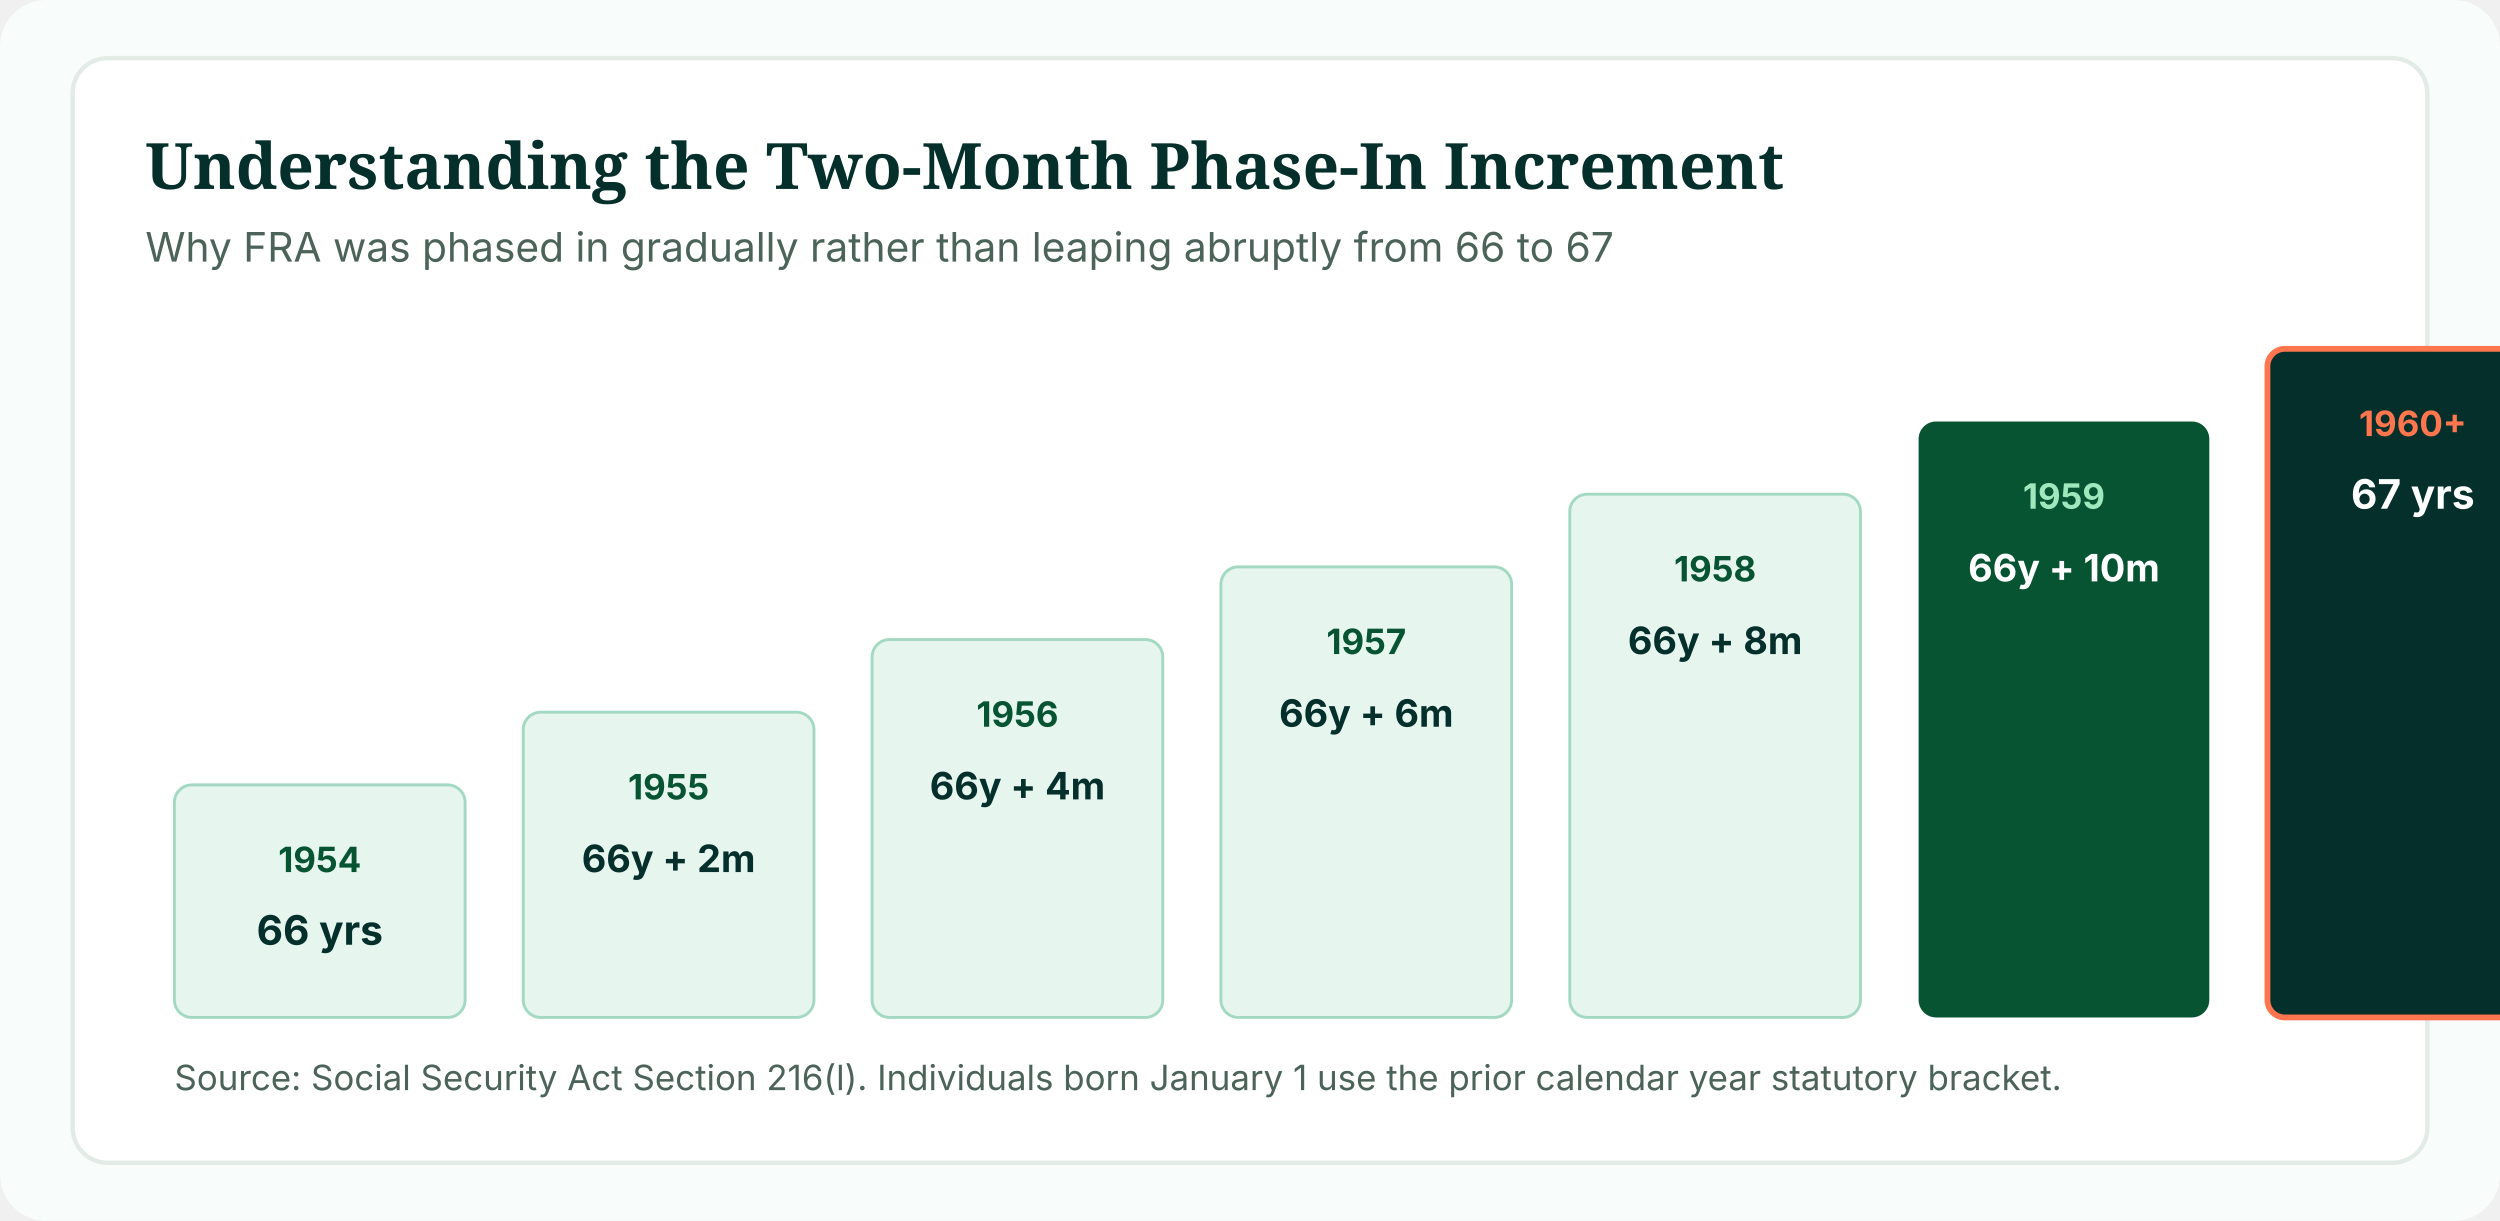
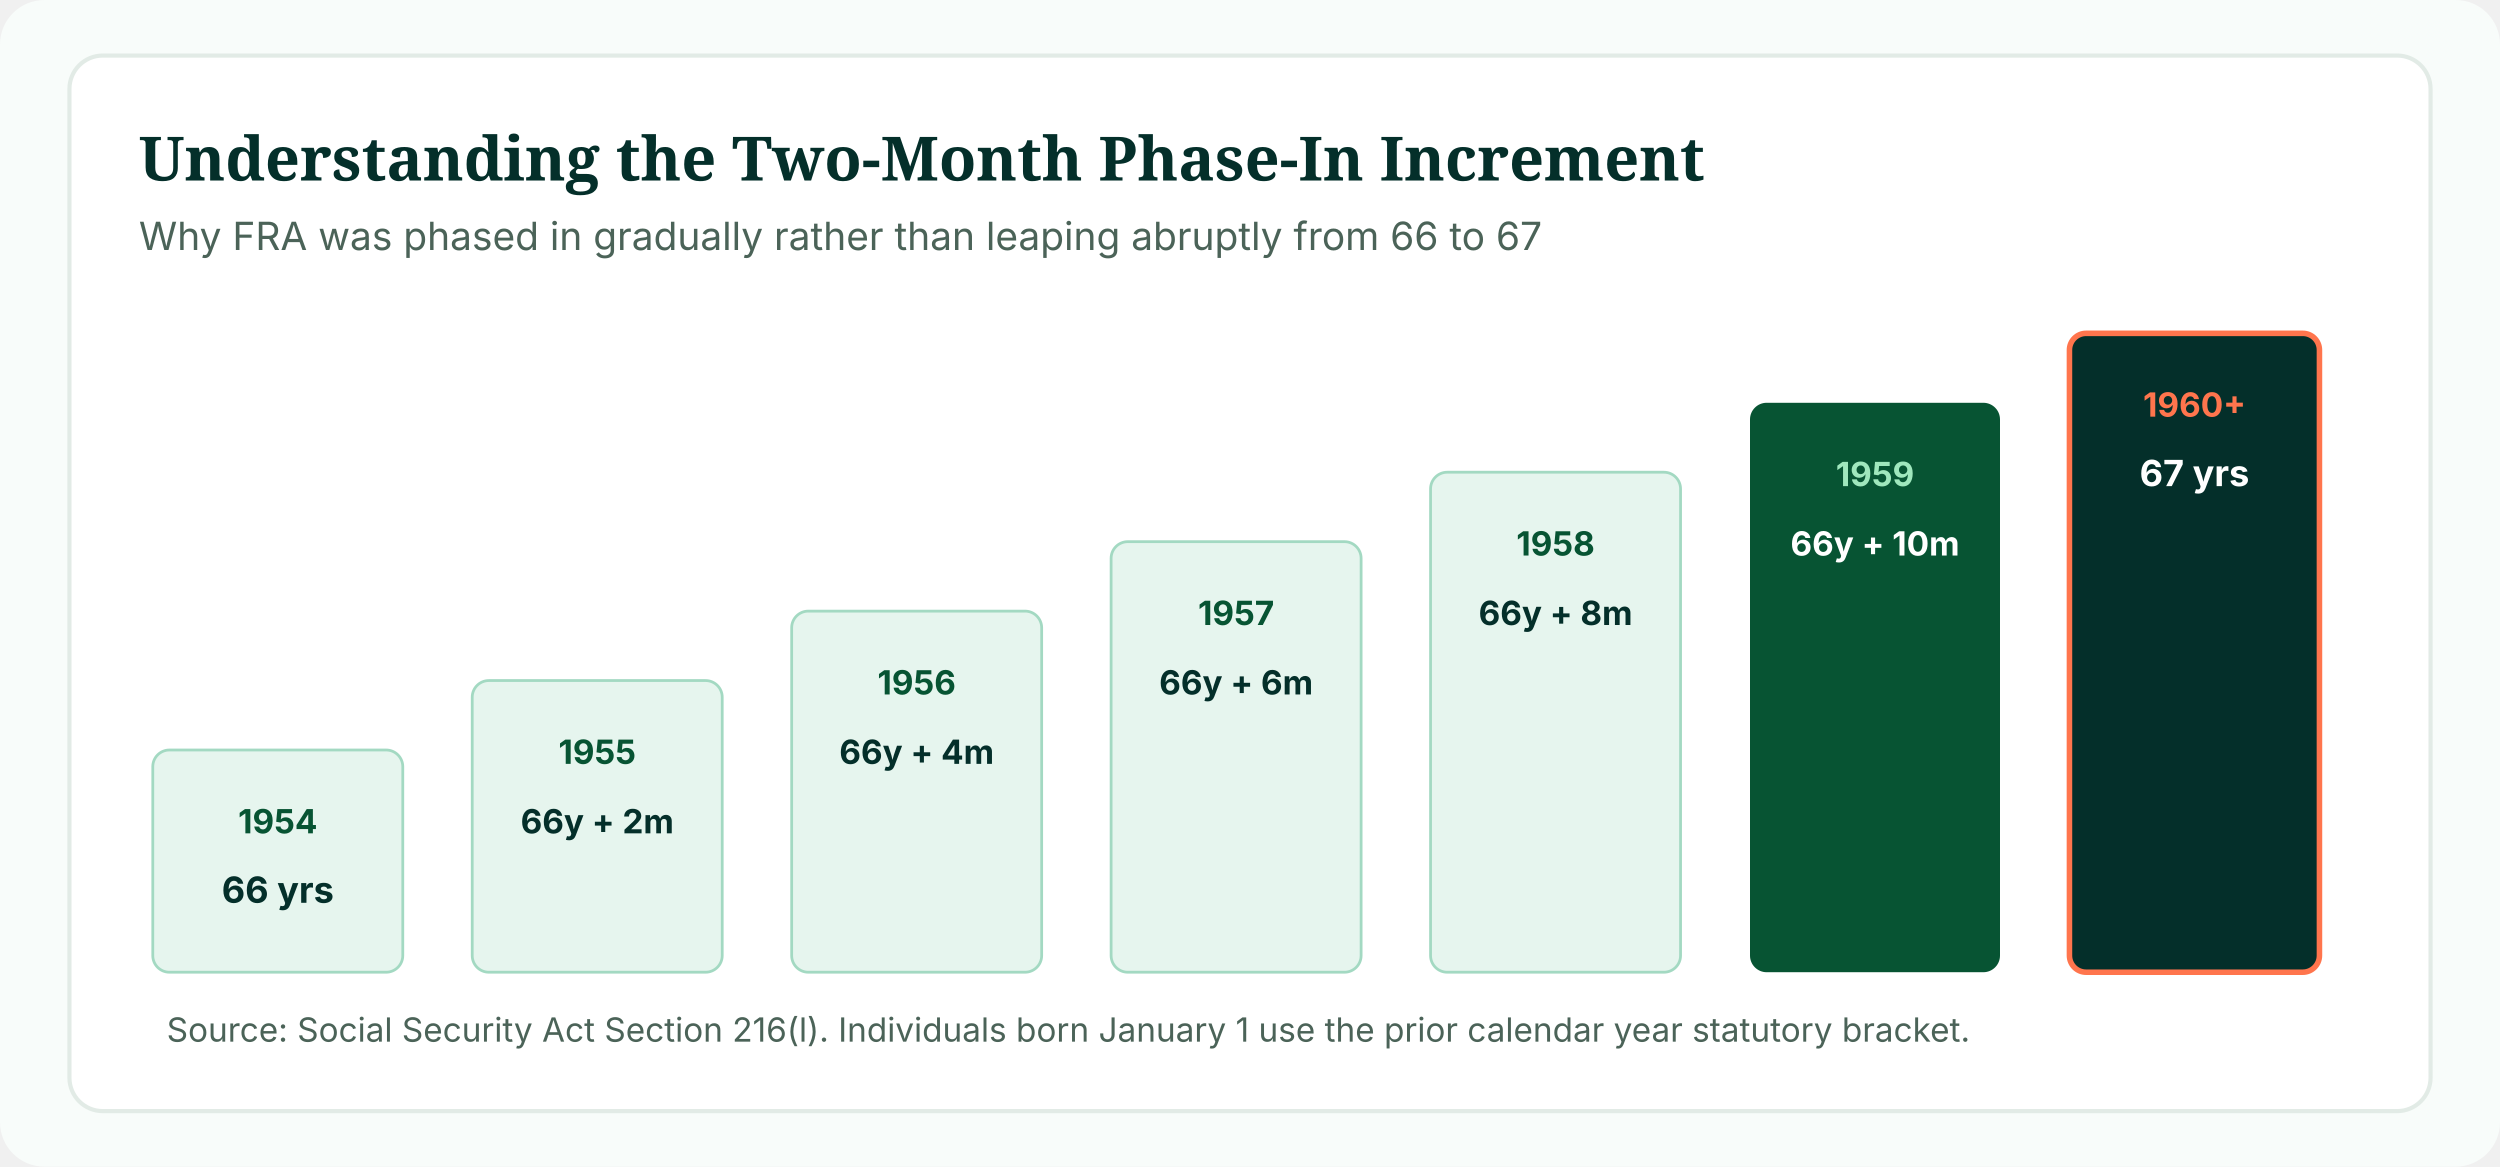
- <svg xmlns="http://www.w3.org/2000/svg" viewBox="0 0 860 420" width="100%" height="auto">
-   <rect width="860" height="420" fill="#F8FCFA" rx="16" />
-   <rect x="25" y="20" width="810" height="380" fill="#FFFFFF" rx="12" stroke="#E2EBE6" stroke-width="1.5" />
+ <svg xmlns="http://www.w3.org/2000/svg" viewBox="0 0 900 420" width="100%" height="auto">
+   <rect width="900" height="420" fill="#F8FCFA" rx="16" />
+   <rect x="25" y="20" width="850" height="380" fill="#FFFFFF" rx="12" stroke="#E2EBE6" stroke-width="1.5" />
  <text x="50" y="65" font-family="'Fraunces', Georgia, serif" font-size="22" font-weight="700" fill="#042F2A">Understanding the Two-Month Phase-In Increment</text>
  <text x="50" y="90" font-family="'Inter', system-ui, sans-serif" font-size="14" fill="#4B6358">Why FRA was phased in gradually rather than leaping abruptly from 66 to 67</text>
-   <g transform="translate(60, 130)">
-     <rect x="0" y="140" width="100" height="80" rx="6" fill="#E6F5EE" stroke="#A3D9C2" />
-     <text x="50" y="170" font-family="'Inter', sans-serif" font-size="12" font-weight="700" fill="#075433" text-anchor="middle">1954</text>
-     <text x="50" y="195" font-family="'Inter', sans-serif" font-size="14" font-weight="700" fill="#042F2A" text-anchor="middle">66 yrs</text>
-     <rect x="120" y="115" width="100" height="105" rx="6" fill="#E6F5EE" stroke="#A3D9C2" />
-     <text x="170" y="145" font-family="'Inter', sans-serif" font-size="12" font-weight="700" fill="#075433" text-anchor="middle">1955</text>
-     <text x="170" y="170" font-family="'Inter', sans-serif" font-size="13" font-weight="700" fill="#042F2A" text-anchor="middle">66y + 2m</text>
-     <rect x="240" y="90" width="100" height="130" rx="6" fill="#E6F5EE" stroke="#A3D9C2" />
-     <text x="290" y="120" font-family="'Inter', sans-serif" font-size="12" font-weight="700" fill="#075433" text-anchor="middle">1956</text>
-     <text x="290" y="145" font-family="'Inter', sans-serif" font-size="13" font-weight="700" fill="#042F2A" text-anchor="middle">66y + 4m</text>
-     <rect x="360" y="65" width="100" height="155" rx="6" fill="#E6F5EE" stroke="#A3D9C2" />
-     <text x="410" y="95" font-family="'Inter', sans-serif" font-size="12" font-weight="700" fill="#075433" text-anchor="middle">1957</text>
-     <text x="410" y="120" font-family="'Inter', sans-serif" font-size="13" font-weight="700" fill="#042F2A" text-anchor="middle">66y + 6m</text>
-     <rect x="480" y="40" width="100" height="180" rx="6" fill="#E6F5EE" stroke="#A3D9C2" />
-     <text x="530" y="70" font-family="'Inter', sans-serif" font-size="12" font-weight="700" fill="#075433" text-anchor="middle">1958</text>
-     <text x="530" y="95" font-family="'Inter', sans-serif" font-size="13" font-weight="700" fill="#042F2A" text-anchor="middle">66y + 8m</text>
-     <rect x="600" y="15" width="100" height="205" rx="6" fill="#075433" />
-     <text x="650" y="45" font-family="'Inter', sans-serif" font-size="12" font-weight="700" fill="#9FE7BD" text-anchor="middle">1959</text>
-     <text x="650" y="70" font-family="'Inter', sans-serif" font-size="13" font-weight="700" fill="#FFFFFF" text-anchor="middle">66y + 10m</text>
-     <rect x="720" y="-10" width="100" height="230" rx="6" fill="#042F2A" stroke="#FF754D" stroke-width="2" />
-     <text x="770" y="20" font-family="'Inter', sans-serif" font-size="12" font-weight="700" fill="#FF754D" text-anchor="middle">1960+</text>
-     <text x="770" y="45" font-family="'Inter', sans-serif" font-size="14" font-weight="700" fill="#FFFFFF" text-anchor="middle">67 yrs</text>
+   <g transform="translate(55, 130)">
+     <rect x="0" y="140" width="90" height="80" rx="6" fill="#E6F5EE" stroke="#A3D9C2" />
+     <text x="45" y="170" font-family="'Inter', sans-serif" font-size="12" font-weight="700" fill="#075433" text-anchor="middle">1954</text>
+     <text x="45" y="195" font-family="'Inter', sans-serif" font-size="13" font-weight="700" fill="#042F2A" text-anchor="middle">66 yrs</text>
+     <rect x="115" y="115" width="90" height="105" rx="6" fill="#E6F5EE" stroke="#A3D9C2" />
+     <text x="160" y="145" font-family="'Inter', sans-serif" font-size="12" font-weight="700" fill="#075433" text-anchor="middle">1955</text>
+     <text x="160" y="170" font-family="'Inter', sans-serif" font-size="12" font-weight="700" fill="#042F2A" text-anchor="middle">66y + 2m</text>
+     <rect x="230" y="90" width="90" height="130" rx="6" fill="#E6F5EE" stroke="#A3D9C2" />
+     <text x="275" y="120" font-family="'Inter', sans-serif" font-size="12" font-weight="700" fill="#075433" text-anchor="middle">1956</text>
+     <text x="275" y="145" font-family="'Inter', sans-serif" font-size="12" font-weight="700" fill="#042F2A" text-anchor="middle">66y + 4m</text>
+     <rect x="345" y="65" width="90" height="155" rx="6" fill="#E6F5EE" stroke="#A3D9C2" />
+     <text x="390" y="95" font-family="'Inter', sans-serif" font-size="12" font-weight="700" fill="#075433" text-anchor="middle">1957</text>
+     <text x="390" y="120" font-family="'Inter', sans-serif" font-size="12" font-weight="700" fill="#042F2A" text-anchor="middle">66y + 6m</text>
+     <rect x="460" y="40" width="90" height="180" rx="6" fill="#E6F5EE" stroke="#A3D9C2" />
+     <text x="505" y="70" font-family="'Inter', sans-serif" font-size="12" font-weight="700" fill="#075433" text-anchor="middle">1958</text>
+     <text x="505" y="95" font-family="'Inter', sans-serif" font-size="12" font-weight="700" fill="#042F2A" text-anchor="middle">66y + 8m</text>
+     <rect x="575" y="15" width="90" height="205" rx="6" fill="#075433" />
+     <text x="620" y="45" font-family="'Inter', sans-serif" font-size="12" font-weight="700" fill="#9FE7BD" text-anchor="middle">1959</text>
+     <text x="620" y="70" font-family="'Inter', sans-serif" font-size="12" font-weight="700" fill="#FFFFFF" text-anchor="middle">66y + 10m</text>
+     <rect x="690" y="-10" width="90" height="230" rx="6" fill="#042F2A" stroke="#FF754D" stroke-width="2" />
+     <text x="735" y="20" font-family="'Inter', sans-serif" font-size="12" font-weight="700" fill="#FF754D" text-anchor="middle">1960+</text>
+     <text x="735" y="45" font-family="'Inter', sans-serif" font-size="13" font-weight="700" fill="#FFFFFF" text-anchor="middle">67 yrs</text>
  </g>
  <g transform="translate(50, 360)">
    <text x="10" y="15" font-family="'Inter', sans-serif" font-size="12" fill="#4B6358">Source: Social Security Act Section 216(l). Individuals born January 1 use the prior calendar year statutory bracket.</text>
  </g>
</svg>
